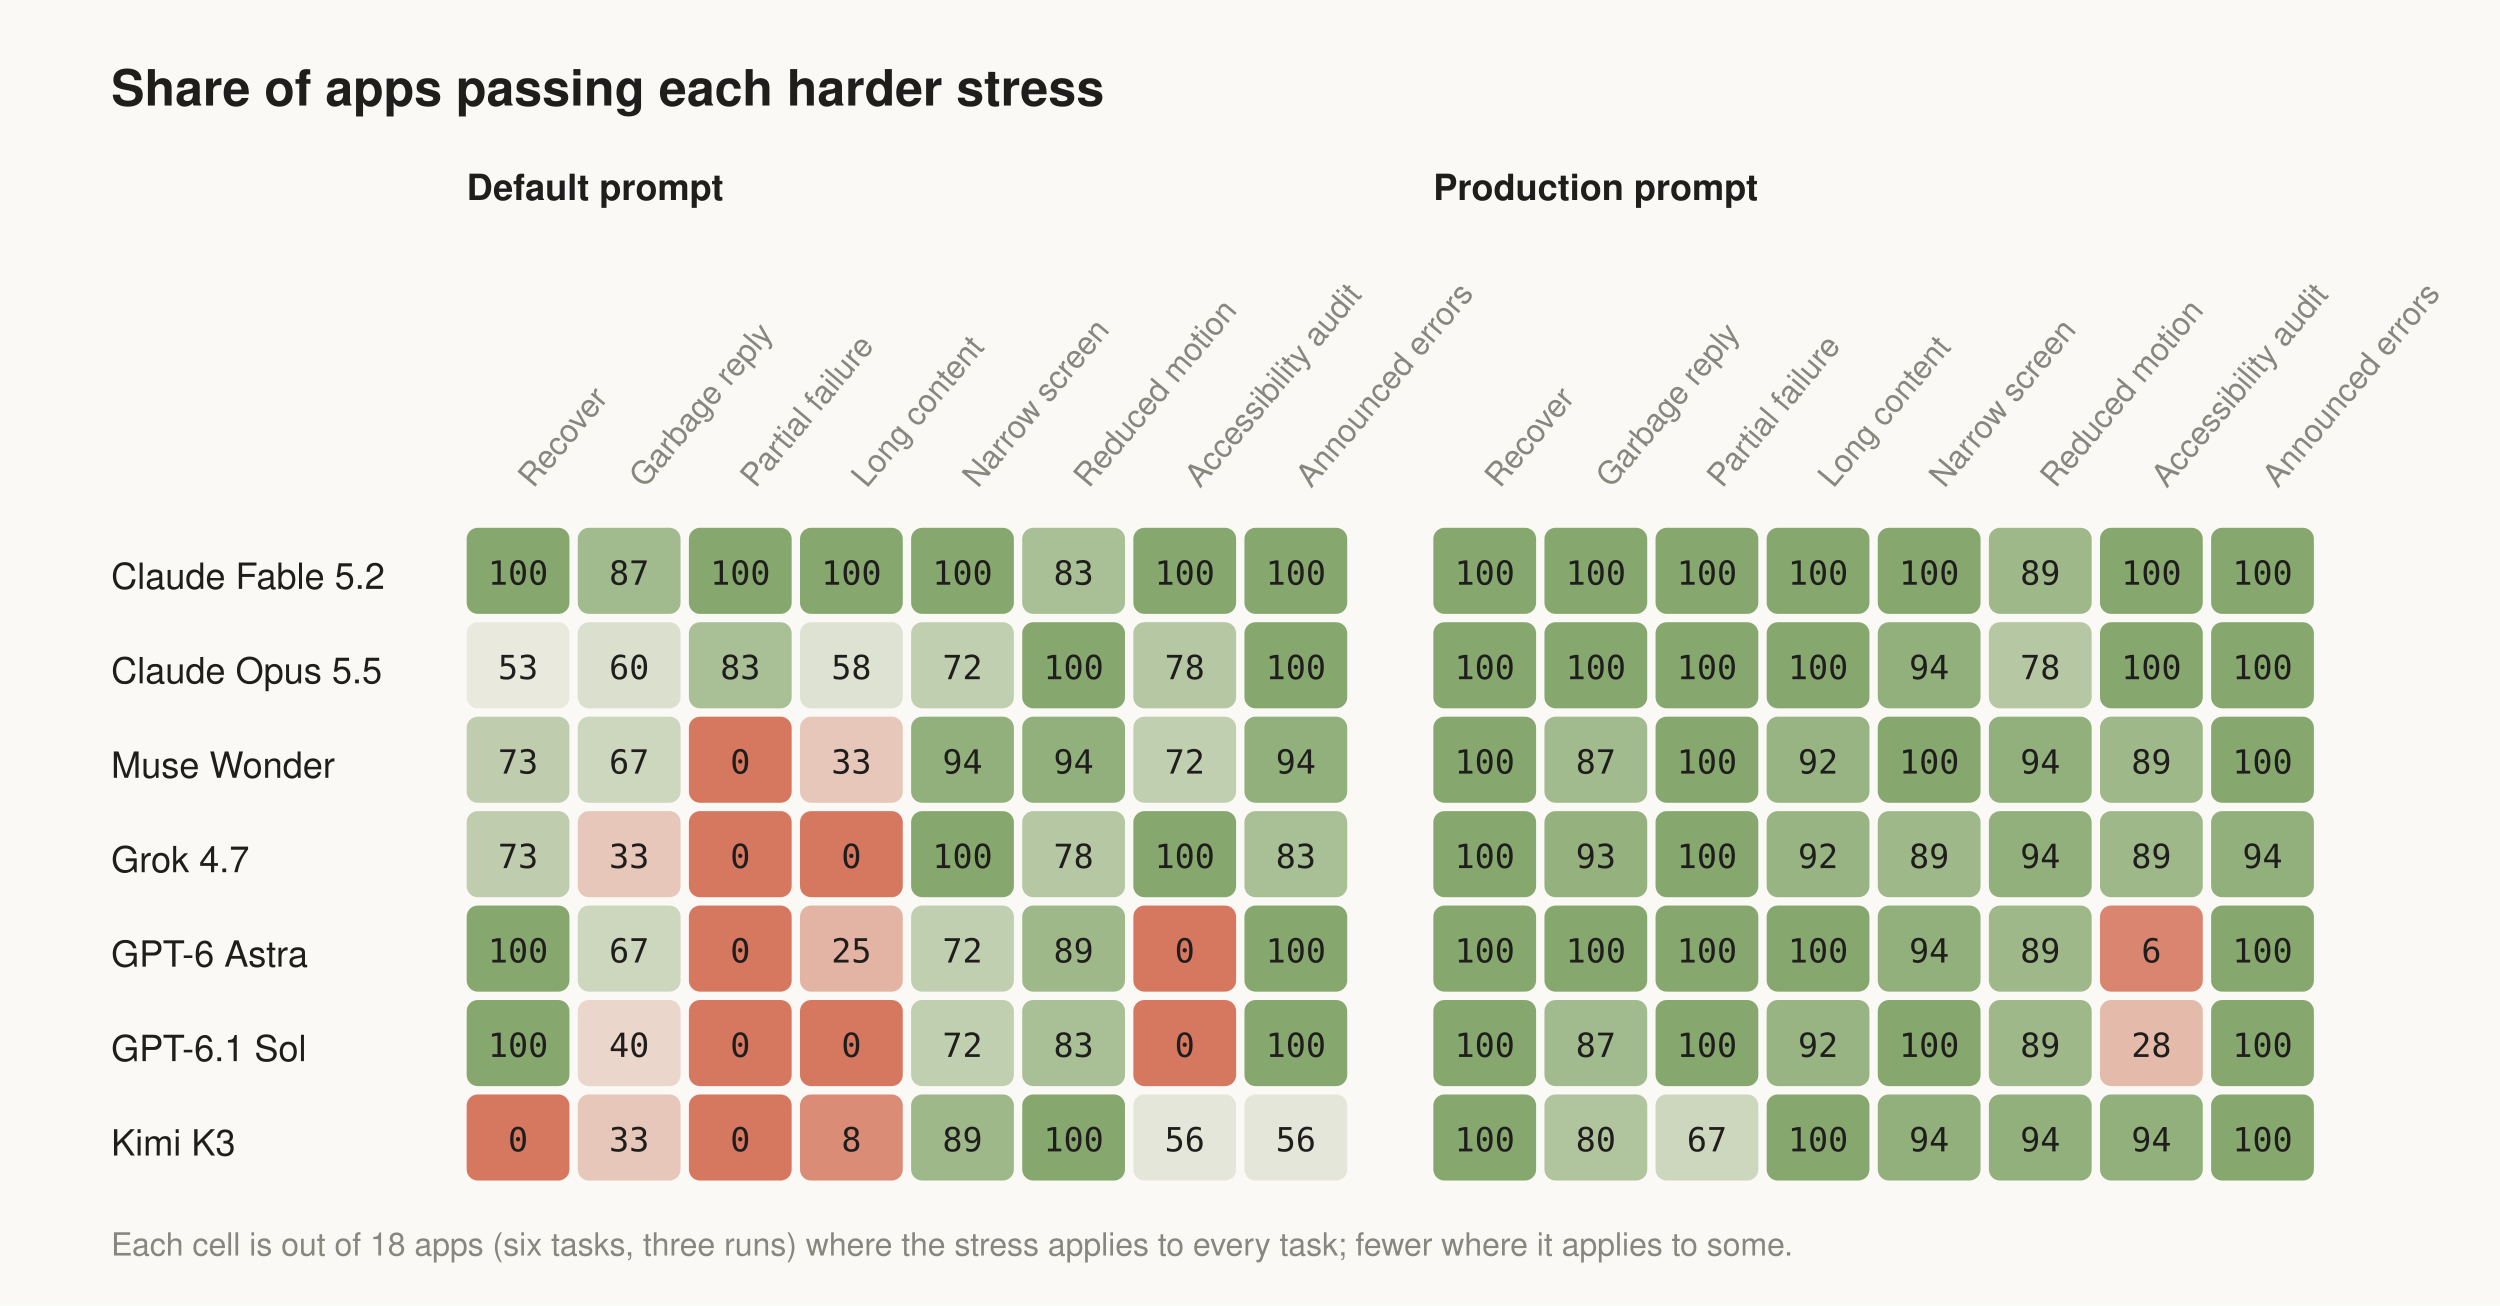
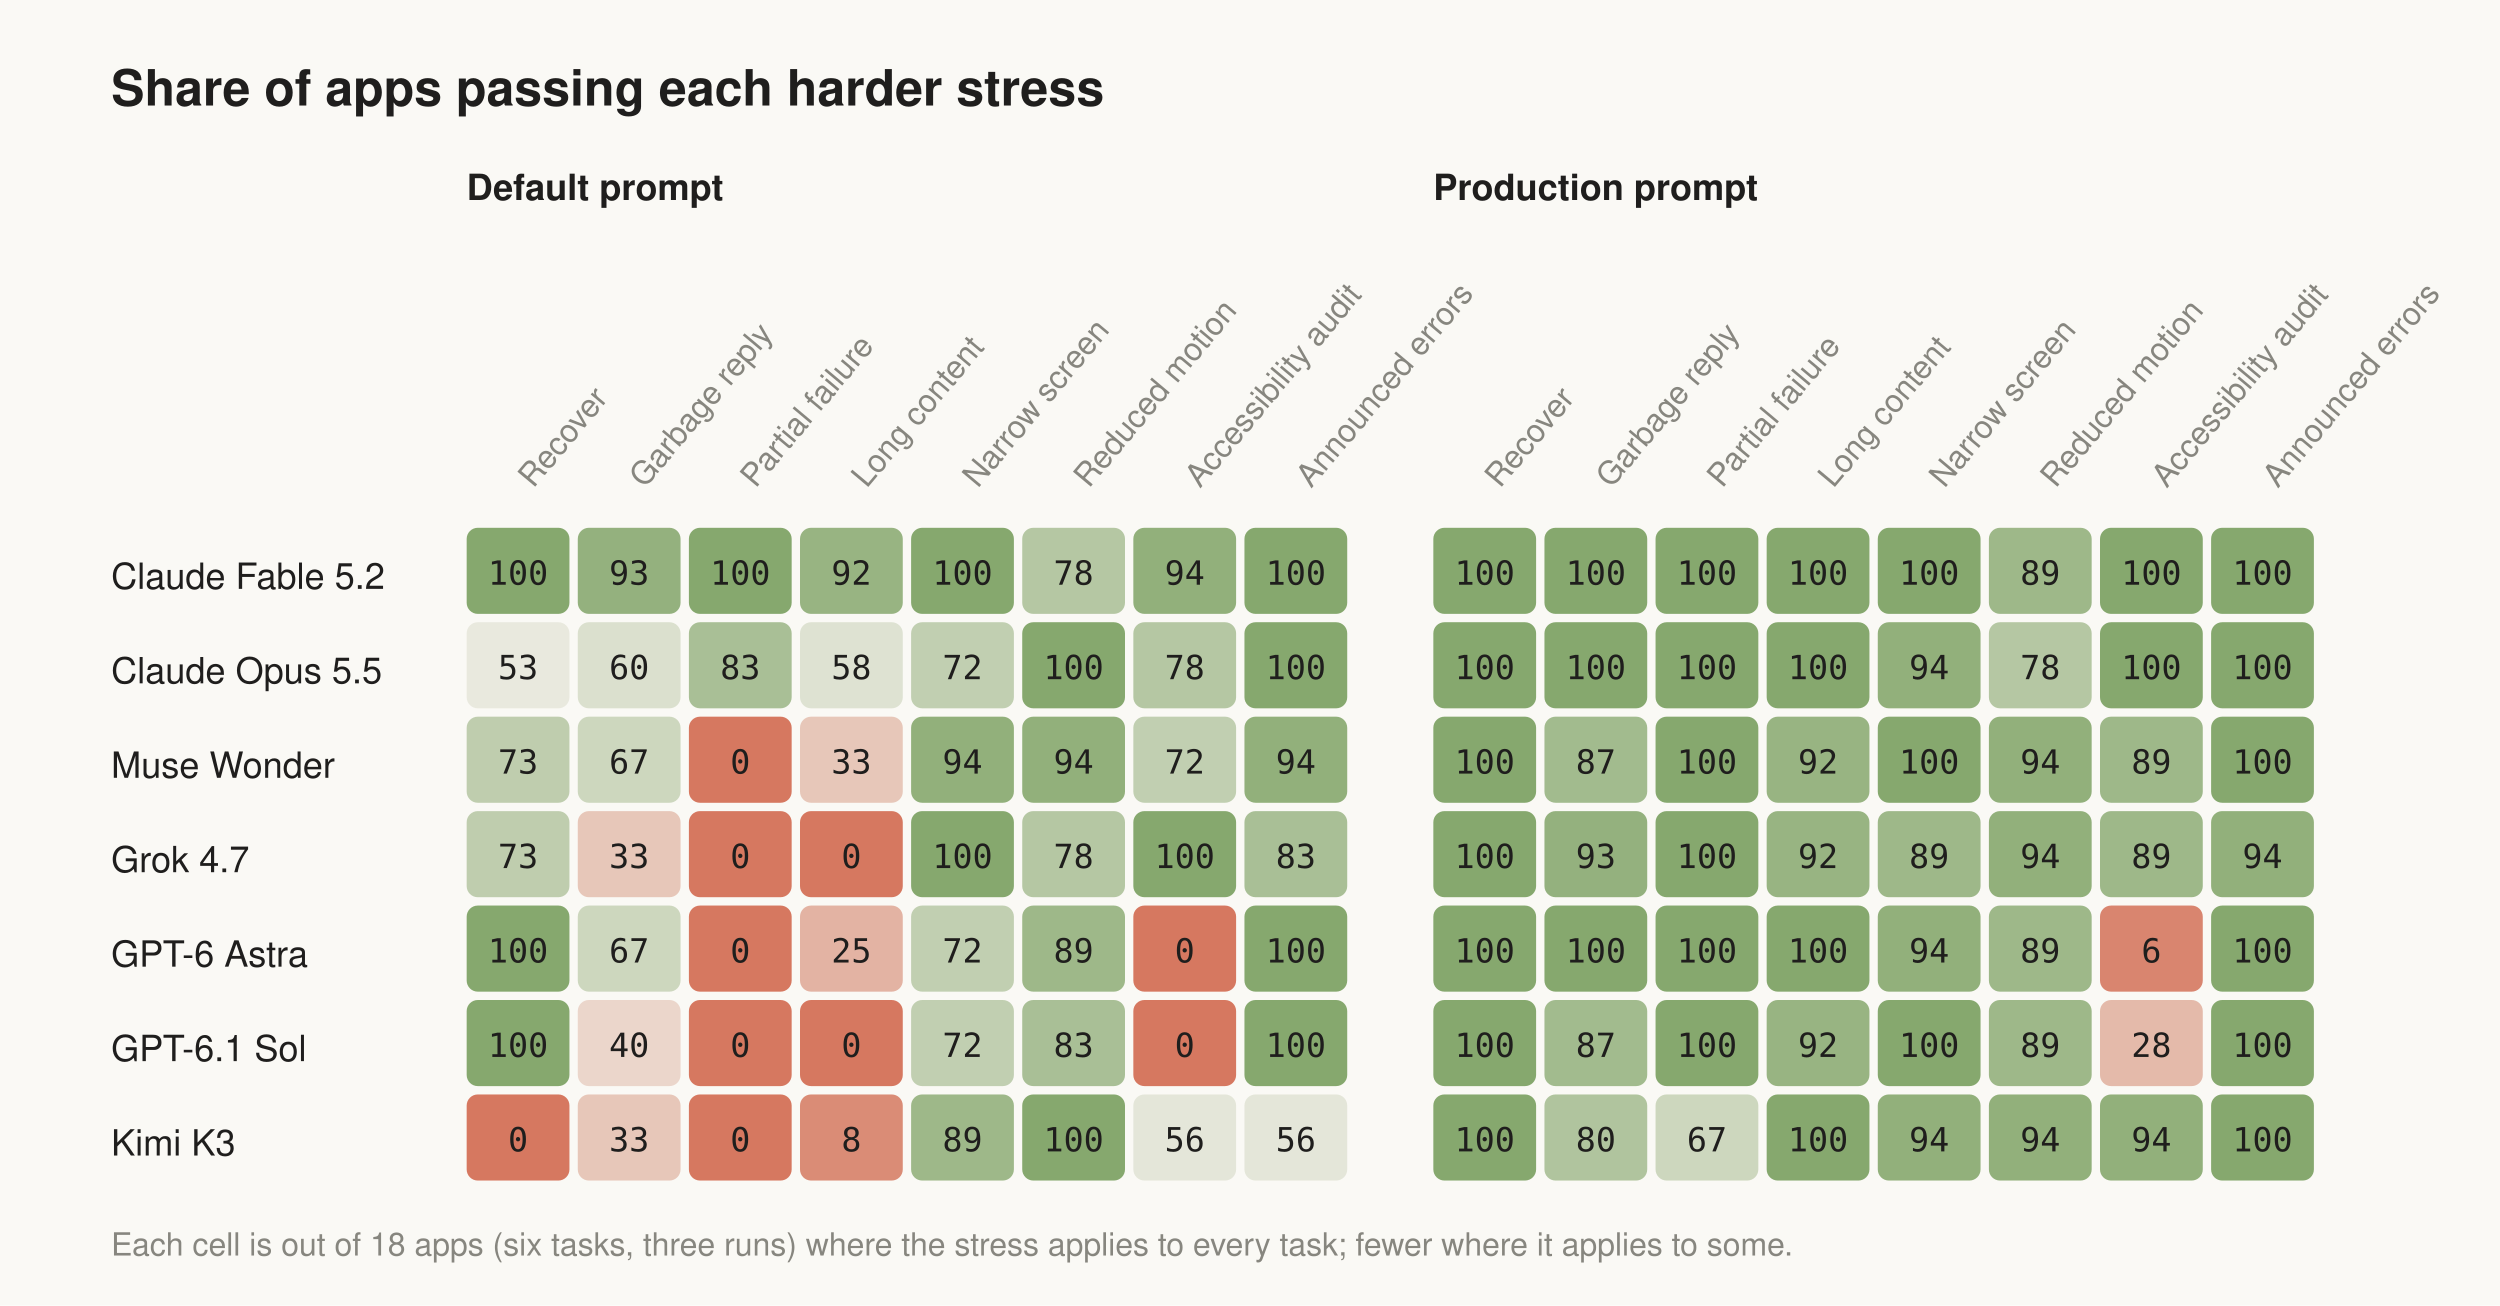
<svg xmlns="http://www.w3.org/2000/svg" viewBox="0 0 900 470" width="900" height="470">
  <rect width="900" height="470" fill="#faf9f5" />
  <defs>
    <marker id="a" viewBox="0 0 10 10" refX="9" refY="5" markerWidth="7" markerHeight="7" orient="auto">
      <path d="M0,0 L10,5 L0,10 z" fill="#1f1e1d" />
    </marker>
    <marker id="am" viewBox="0 0 10 10" refX="9" refY="5" markerWidth="7" markerHeight="7" orient="auto">
      <path d="M0,0 L10,5 L0,10 z" fill="#87867f" />
    </marker>
  </defs>
  <text x="40" y="38" font-size="18" fill="#1f1e1d" text-anchor="start" font-weight="600" font-family="ui-sans-serif,-apple-system,Helvetica,Arial,sans-serif">Share of apps passing each harder stress</text>
  <text x="168" y="72" font-size="13" fill="#1f1e1d" text-anchor="start" font-weight="600" font-family="ui-sans-serif,-apple-system,Helvetica,Arial,sans-serif">Default prompt</text>
  <text transform="translate(192.0,176) rotate(-50)" font-size="11.5" fill="#87867f" font-family="ui-sans-serif,-apple-system,Helvetica,Arial,sans-serif">Recover</text>
  <text transform="translate(232.0,176) rotate(-50)" font-size="11.5" fill="#87867f" font-family="ui-sans-serif,-apple-system,Helvetica,Arial,sans-serif">Garbage reply</text>
  <text transform="translate(272.0,176) rotate(-50)" font-size="11.5" fill="#87867f" font-family="ui-sans-serif,-apple-system,Helvetica,Arial,sans-serif">Partial failure</text>
  <text transform="translate(312.0,176) rotate(-50)" font-size="11.5" fill="#87867f" font-family="ui-sans-serif,-apple-system,Helvetica,Arial,sans-serif">Long content</text>
  <text transform="translate(352.0,176) rotate(-50)" font-size="11.5" fill="#87867f" font-family="ui-sans-serif,-apple-system,Helvetica,Arial,sans-serif">Narrow screen</text>
  <text transform="translate(392.0,176) rotate(-50)" font-size="11.5" fill="#87867f" font-family="ui-sans-serif,-apple-system,Helvetica,Arial,sans-serif">Reduced motion</text>
  <text transform="translate(432.0,176) rotate(-50)" font-size="11.5" fill="#87867f" font-family="ui-sans-serif,-apple-system,Helvetica,Arial,sans-serif">Accessibility audit</text>
  <text transform="translate(472.0,176) rotate(-50)" font-size="11.5" fill="#87867f" font-family="ui-sans-serif,-apple-system,Helvetica,Arial,sans-serif">Announced errors</text>
  <text x="40" y="212" font-size="13" fill="#1f1e1d" text-anchor="start" font-weight="500" font-family="ui-sans-serif,-apple-system,Helvetica,Arial,sans-serif">Claude Fable 5.2</text>
  <rect x="168" y="190" width="37" height="31" rx="4" fill="#86a86e" />
  <text x="186.5" y="210.5" font-size="12" fill="#1f1e1d" text-anchor="middle" font-weight="400" font-family="ui-monospace,SFMono-Regular,Menlo,monospace">100</text>
-   <rect x="208" y="190" width="37" height="31" rx="4" fill="#a2bb8e" />
-   <text x="226.5" y="210.5" font-size="12" fill="#1f1e1d" text-anchor="middle" font-weight="400" font-family="ui-monospace,SFMono-Regular,Menlo,monospace">87</text>
+   <rect x="208" y="190" width="37" height="31" rx="4" fill="#94b17e" />
+   <text x="226.5" y="210.5" font-size="12" fill="#1f1e1d" text-anchor="middle" font-weight="400" font-family="ui-monospace,SFMono-Regular,Menlo,monospace">93</text>
  <rect x="248" y="190" width="37" height="31" rx="4" fill="#86a86e" />
  <text x="266.5" y="210.5" font-size="12" fill="#1f1e1d" text-anchor="middle" font-weight="400" font-family="ui-monospace,SFMono-Regular,Menlo,monospace">100</text>
-   <rect x="288" y="190" width="37" height="31" rx="4" fill="#86a86e" />
-   <text x="306.5" y="210.5" font-size="12" fill="#1f1e1d" text-anchor="middle" font-weight="400" font-family="ui-monospace,SFMono-Regular,Menlo,monospace">100</text>
+   <rect x="288" y="190" width="37" height="31" rx="4" fill="#98b482" />
+   <text x="306.5" y="210.5" font-size="12" fill="#1f1e1d" text-anchor="middle" font-weight="400" font-family="ui-monospace,SFMono-Regular,Menlo,monospace">92</text>
  <rect x="328" y="190" width="37" height="31" rx="4" fill="#86a86e" />
  <text x="346.5" y="210.5" font-size="12" fill="#1f1e1d" text-anchor="middle" font-weight="400" font-family="ui-monospace,SFMono-Regular,Menlo,monospace">100</text>
-   <rect x="368" y="190" width="37" height="31" rx="4" fill="#a9bf96" />
-   <text x="386.5" y="210.5" font-size="12" fill="#1f1e1d" text-anchor="middle" font-weight="400" font-family="ui-monospace,SFMono-Regular,Menlo,monospace">83</text>
-   <rect x="408" y="190" width="37" height="31" rx="4" fill="#86a86e" />
-   <text x="426.5" y="210.5" font-size="12" fill="#1f1e1d" text-anchor="middle" font-weight="400" font-family="ui-monospace,SFMono-Regular,Menlo,monospace">100</text>
+   <rect x="368" y="190" width="37" height="31" rx="4" fill="#b5c7a3" />
+   <text x="386.5" y="210.5" font-size="12" fill="#1f1e1d" text-anchor="middle" font-weight="400" font-family="ui-monospace,SFMono-Regular,Menlo,monospace">78</text>
+   <rect x="408" y="190" width="37" height="31" rx="4" fill="#92b07b" />
+   <text x="426.5" y="210.5" font-size="12" fill="#1f1e1d" text-anchor="middle" font-weight="400" font-family="ui-monospace,SFMono-Regular,Menlo,monospace">94</text>
  <rect x="448" y="190" width="37" height="31" rx="4" fill="#86a86e" />
  <text x="466.5" y="210.5" font-size="12" fill="#1f1e1d" text-anchor="middle" font-weight="400" font-family="ui-monospace,SFMono-Regular,Menlo,monospace">100</text>
  <text x="40" y="246" font-size="13" fill="#1f1e1d" text-anchor="start" font-weight="500" font-family="ui-sans-serif,-apple-system,Helvetica,Arial,sans-serif">Claude Opus 5.5</text>
  <rect x="168" y="224" width="37" height="31" rx="4" fill="#e9e9de" />
  <text x="186.5" y="244.5" font-size="12" fill="#1f1e1d" text-anchor="middle" font-weight="400" font-family="ui-monospace,SFMono-Regular,Menlo,monospace">53</text>
  <rect x="208" y="224" width="37" height="31" rx="4" fill="#dbe0ce" />
  <text x="226.5" y="244.5" font-size="12" fill="#1f1e1d" text-anchor="middle" font-weight="400" font-family="ui-monospace,SFMono-Regular,Menlo,monospace">60</text>
  <rect x="248" y="224" width="37" height="31" rx="4" fill="#a9bf96" />
  <text x="266.5" y="244.5" font-size="12" fill="#1f1e1d" text-anchor="middle" font-weight="400" font-family="ui-monospace,SFMono-Regular,Menlo,monospace">83</text>
  <rect x="288" y="224" width="37" height="31" rx="4" fill="#dee2d2" />
  <text x="306.5" y="244.5" font-size="12" fill="#1f1e1d" text-anchor="middle" font-weight="400" font-family="ui-monospace,SFMono-Regular,Menlo,monospace">58</text>
  <rect x="328" y="224" width="37" height="31" rx="4" fill="#c1cfb1" />
  <text x="346.5" y="244.5" font-size="12" fill="#1f1e1d" text-anchor="middle" font-weight="400" font-family="ui-monospace,SFMono-Regular,Menlo,monospace">72</text>
  <rect x="368" y="224" width="37" height="31" rx="4" fill="#86a86e" />
  <text x="386.5" y="244.5" font-size="12" fill="#1f1e1d" text-anchor="middle" font-weight="400" font-family="ui-monospace,SFMono-Regular,Menlo,monospace">100</text>
  <rect x="408" y="224" width="37" height="31" rx="4" fill="#b5c7a3" />
  <text x="426.5" y="244.5" font-size="12" fill="#1f1e1d" text-anchor="middle" font-weight="400" font-family="ui-monospace,SFMono-Regular,Menlo,monospace">78</text>
  <rect x="448" y="224" width="37" height="31" rx="4" fill="#86a86e" />
  <text x="466.5" y="244.5" font-size="12" fill="#1f1e1d" text-anchor="middle" font-weight="400" font-family="ui-monospace,SFMono-Regular,Menlo,monospace">100</text>
  <text x="40" y="280" font-size="13" fill="#1f1e1d" text-anchor="start" font-weight="500" font-family="ui-sans-serif,-apple-system,Helvetica,Arial,sans-serif">Muse Wonder</text>
  <rect x="168" y="258" width="37" height="31" rx="4" fill="#bfcdae" />
  <text x="186.5" y="278.5" font-size="12" fill="#1f1e1d" text-anchor="middle" font-weight="400" font-family="ui-monospace,SFMono-Regular,Menlo,monospace">73</text>
  <rect x="208" y="258" width="37" height="31" rx="4" fill="#cdd7be" />
  <text x="226.5" y="278.5" font-size="12" fill="#1f1e1d" text-anchor="middle" font-weight="400" font-family="ui-monospace,SFMono-Regular,Menlo,monospace">67</text>
  <rect x="248" y="258" width="37" height="31" rx="4" fill="#d67860" />
  <text x="266.5" y="278.5" font-size="12" fill="#1f1e1d" text-anchor="middle" font-weight="400" font-family="ui-monospace,SFMono-Regular,Menlo,monospace">0</text>
  <rect x="288" y="258" width="37" height="31" rx="4" fill="#e7c7b9" />
  <text x="306.5" y="278.5" font-size="12" fill="#1f1e1d" text-anchor="middle" font-weight="400" font-family="ui-monospace,SFMono-Regular,Menlo,monospace">33</text>
  <rect x="328" y="258" width="37" height="31" rx="4" fill="#92b07b" />
  <text x="346.5" y="278.5" font-size="12" fill="#1f1e1d" text-anchor="middle" font-weight="400" font-family="ui-monospace,SFMono-Regular,Menlo,monospace">94</text>
  <rect x="368" y="258" width="37" height="31" rx="4" fill="#92b07b" />
  <text x="386.5" y="278.5" font-size="12" fill="#1f1e1d" text-anchor="middle" font-weight="400" font-family="ui-monospace,SFMono-Regular,Menlo,monospace">94</text>
  <rect x="408" y="258" width="37" height="31" rx="4" fill="#c1cfb1" />
  <text x="426.5" y="278.5" font-size="12" fill="#1f1e1d" text-anchor="middle" font-weight="400" font-family="ui-monospace,SFMono-Regular,Menlo,monospace">72</text>
  <rect x="448" y="258" width="37" height="31" rx="4" fill="#92b07b" />
  <text x="466.5" y="278.5" font-size="12" fill="#1f1e1d" text-anchor="middle" font-weight="400" font-family="ui-monospace,SFMono-Regular,Menlo,monospace">94</text>
  <text x="40" y="314" font-size="13" fill="#1f1e1d" text-anchor="start" font-weight="500" font-family="ui-sans-serif,-apple-system,Helvetica,Arial,sans-serif">Grok 4.7</text>
  <rect x="168" y="292" width="37" height="31" rx="4" fill="#bfcdae" />
  <text x="186.5" y="312.5" font-size="12" fill="#1f1e1d" text-anchor="middle" font-weight="400" font-family="ui-monospace,SFMono-Regular,Menlo,monospace">73</text>
  <rect x="208" y="292" width="37" height="31" rx="4" fill="#e7c7b9" />
  <text x="226.5" y="312.5" font-size="12" fill="#1f1e1d" text-anchor="middle" font-weight="400" font-family="ui-monospace,SFMono-Regular,Menlo,monospace">33</text>
  <rect x="248" y="292" width="37" height="31" rx="4" fill="#d67860" />
  <text x="266.5" y="312.5" font-size="12" fill="#1f1e1d" text-anchor="middle" font-weight="400" font-family="ui-monospace,SFMono-Regular,Menlo,monospace">0</text>
  <rect x="288" y="292" width="37" height="31" rx="4" fill="#d67860" />
  <text x="306.5" y="312.5" font-size="12" fill="#1f1e1d" text-anchor="middle" font-weight="400" font-family="ui-monospace,SFMono-Regular,Menlo,monospace">0</text>
  <rect x="328" y="292" width="37" height="31" rx="4" fill="#86a86e" />
  <text x="346.5" y="312.5" font-size="12" fill="#1f1e1d" text-anchor="middle" font-weight="400" font-family="ui-monospace,SFMono-Regular,Menlo,monospace">100</text>
  <rect x="368" y="292" width="37" height="31" rx="4" fill="#b5c7a3" />
  <text x="386.5" y="312.5" font-size="12" fill="#1f1e1d" text-anchor="middle" font-weight="400" font-family="ui-monospace,SFMono-Regular,Menlo,monospace">78</text>
  <rect x="408" y="292" width="37" height="31" rx="4" fill="#86a86e" />
  <text x="426.5" y="312.5" font-size="12" fill="#1f1e1d" text-anchor="middle" font-weight="400" font-family="ui-monospace,SFMono-Regular,Menlo,monospace">100</text>
  <rect x="448" y="292" width="37" height="31" rx="4" fill="#a9bf96" />
  <text x="466.5" y="312.5" font-size="12" fill="#1f1e1d" text-anchor="middle" font-weight="400" font-family="ui-monospace,SFMono-Regular,Menlo,monospace">83</text>
  <text x="40" y="348" font-size="13" fill="#1f1e1d" text-anchor="start" font-weight="500" font-family="ui-sans-serif,-apple-system,Helvetica,Arial,sans-serif">GPT-6 Astra</text>
  <rect x="168" y="326" width="37" height="31" rx="4" fill="#86a86e" />
  <text x="186.5" y="346.5" font-size="12" fill="#1f1e1d" text-anchor="middle" font-weight="400" font-family="ui-monospace,SFMono-Regular,Menlo,monospace">100</text>
  <rect x="208" y="326" width="37" height="31" rx="4" fill="#cdd7be" />
  <text x="226.5" y="346.5" font-size="12" fill="#1f1e1d" text-anchor="middle" font-weight="400" font-family="ui-monospace,SFMono-Regular,Menlo,monospace">67</text>
  <rect x="248" y="326" width="37" height="31" rx="4" fill="#d67860" />
  <text x="266.5" y="346.5" font-size="12" fill="#1f1e1d" text-anchor="middle" font-weight="400" font-family="ui-monospace,SFMono-Regular,Menlo,monospace">0</text>
  <rect x="288" y="326" width="37" height="31" rx="4" fill="#e3b3a3" />
  <text x="306.5" y="346.5" font-size="12" fill="#1f1e1d" text-anchor="middle" font-weight="400" font-family="ui-monospace,SFMono-Regular,Menlo,monospace">25</text>
  <rect x="328" y="326" width="37" height="31" rx="4" fill="#c1cfb1" />
  <text x="346.5" y="346.5" font-size="12" fill="#1f1e1d" text-anchor="middle" font-weight="400" font-family="ui-monospace,SFMono-Regular,Menlo,monospace">72</text>
  <rect x="368" y="326" width="37" height="31" rx="4" fill="#9eb889" />
  <text x="386.5" y="346.5" font-size="12" fill="#1f1e1d" text-anchor="middle" font-weight="400" font-family="ui-monospace,SFMono-Regular,Menlo,monospace">89</text>
  <rect x="408" y="326" width="37" height="31" rx="4" fill="#d67860" />
  <text x="426.5" y="346.5" font-size="12" fill="#1f1e1d" text-anchor="middle" font-weight="400" font-family="ui-monospace,SFMono-Regular,Menlo,monospace">0</text>
  <rect x="448" y="326" width="37" height="31" rx="4" fill="#86a86e" />
  <text x="466.5" y="346.5" font-size="12" fill="#1f1e1d" text-anchor="middle" font-weight="400" font-family="ui-monospace,SFMono-Regular,Menlo,monospace">100</text>
  <text x="40" y="382" font-size="13" fill="#1f1e1d" text-anchor="start" font-weight="500" font-family="ui-sans-serif,-apple-system,Helvetica,Arial,sans-serif">GPT-6.1 Sol</text>
  <rect x="168" y="360" width="37" height="31" rx="4" fill="#86a86e" />
  <text x="186.5" y="380.5" font-size="12" fill="#1f1e1d" text-anchor="middle" font-weight="400" font-family="ui-monospace,SFMono-Regular,Menlo,monospace">100</text>
  <rect x="208" y="360" width="37" height="31" rx="4" fill="#ebd6cb" />
  <text x="226.5" y="380.5" font-size="12" fill="#1f1e1d" text-anchor="middle" font-weight="400" font-family="ui-monospace,SFMono-Regular,Menlo,monospace">40</text>
  <rect x="248" y="360" width="37" height="31" rx="4" fill="#d67860" />
  <text x="266.5" y="380.5" font-size="12" fill="#1f1e1d" text-anchor="middle" font-weight="400" font-family="ui-monospace,SFMono-Regular,Menlo,monospace">0</text>
  <rect x="288" y="360" width="37" height="31" rx="4" fill="#d67860" />
  <text x="306.5" y="380.5" font-size="12" fill="#1f1e1d" text-anchor="middle" font-weight="400" font-family="ui-monospace,SFMono-Regular,Menlo,monospace">0</text>
  <rect x="328" y="360" width="37" height="31" rx="4" fill="#c1cfb1" />
  <text x="346.5" y="380.5" font-size="12" fill="#1f1e1d" text-anchor="middle" font-weight="400" font-family="ui-monospace,SFMono-Regular,Menlo,monospace">72</text>
  <rect x="368" y="360" width="37" height="31" rx="4" fill="#a9bf96" />
  <text x="386.5" y="380.5" font-size="12" fill="#1f1e1d" text-anchor="middle" font-weight="400" font-family="ui-monospace,SFMono-Regular,Menlo,monospace">83</text>
  <rect x="408" y="360" width="37" height="31" rx="4" fill="#d67860" />
  <text x="426.5" y="380.5" font-size="12" fill="#1f1e1d" text-anchor="middle" font-weight="400" font-family="ui-monospace,SFMono-Regular,Menlo,monospace">0</text>
  <rect x="448" y="360" width="37" height="31" rx="4" fill="#86a86e" />
  <text x="466.5" y="380.5" font-size="12" fill="#1f1e1d" text-anchor="middle" font-weight="400" font-family="ui-monospace,SFMono-Regular,Menlo,monospace">100</text>
  <text x="40" y="416" font-size="13" fill="#1f1e1d" text-anchor="start" font-weight="500" font-family="ui-sans-serif,-apple-system,Helvetica,Arial,sans-serif">Kimi K3</text>
  <rect x="168" y="394" width="37" height="31" rx="4" fill="#d67860" />
  <text x="186.5" y="414.5" font-size="12" fill="#1f1e1d" text-anchor="middle" font-weight="400" font-family="ui-monospace,SFMono-Regular,Menlo,monospace">0</text>
  <rect x="208" y="394" width="37" height="31" rx="4" fill="#e7c7b9" />
  <text x="226.5" y="414.5" font-size="12" fill="#1f1e1d" text-anchor="middle" font-weight="400" font-family="ui-monospace,SFMono-Regular,Menlo,monospace">33</text>
  <rect x="248" y="394" width="37" height="31" rx="4" fill="#d67860" />
  <text x="266.5" y="414.5" font-size="12" fill="#1f1e1d" text-anchor="middle" font-weight="400" font-family="ui-monospace,SFMono-Regular,Menlo,monospace">0</text>
  <rect x="288" y="394" width="37" height="31" rx="4" fill="#da8c76" />
  <text x="306.5" y="414.5" font-size="12" fill="#1f1e1d" text-anchor="middle" font-weight="400" font-family="ui-monospace,SFMono-Regular,Menlo,monospace">8</text>
  <rect x="328" y="394" width="37" height="31" rx="4" fill="#9eb889" />
  <text x="346.5" y="414.5" font-size="12" fill="#1f1e1d" text-anchor="middle" font-weight="400" font-family="ui-monospace,SFMono-Regular,Menlo,monospace">89</text>
  <rect x="368" y="394" width="37" height="31" rx="4" fill="#86a86e" />
  <text x="386.5" y="414.5" font-size="12" fill="#1f1e1d" text-anchor="middle" font-weight="400" font-family="ui-monospace,SFMono-Regular,Menlo,monospace">100</text>
  <rect x="408" y="394" width="37" height="31" rx="4" fill="#e4e6d9" />
  <text x="426.5" y="414.5" font-size="12" fill="#1f1e1d" text-anchor="middle" font-weight="400" font-family="ui-monospace,SFMono-Regular,Menlo,monospace">56</text>
  <rect x="448" y="394" width="37" height="31" rx="4" fill="#e4e6d9" />
  <text x="466.5" y="414.5" font-size="12" fill="#1f1e1d" text-anchor="middle" font-weight="400" font-family="ui-monospace,SFMono-Regular,Menlo,monospace">56</text>
  <text x="516" y="72" font-size="13" fill="#1f1e1d" text-anchor="start" font-weight="600" font-family="ui-sans-serif,-apple-system,Helvetica,Arial,sans-serif">Production prompt</text>
  <text transform="translate(540.0,176) rotate(-50)" font-size="11.5" fill="#87867f" font-family="ui-sans-serif,-apple-system,Helvetica,Arial,sans-serif">Recover</text>
  <text transform="translate(580.0,176) rotate(-50)" font-size="11.5" fill="#87867f" font-family="ui-sans-serif,-apple-system,Helvetica,Arial,sans-serif">Garbage reply</text>
  <text transform="translate(620.0,176) rotate(-50)" font-size="11.5" fill="#87867f" font-family="ui-sans-serif,-apple-system,Helvetica,Arial,sans-serif">Partial failure</text>
  <text transform="translate(660.0,176) rotate(-50)" font-size="11.5" fill="#87867f" font-family="ui-sans-serif,-apple-system,Helvetica,Arial,sans-serif">Long content</text>
  <text transform="translate(700.0,176) rotate(-50)" font-size="11.5" fill="#87867f" font-family="ui-sans-serif,-apple-system,Helvetica,Arial,sans-serif">Narrow screen</text>
  <text transform="translate(740.0,176) rotate(-50)" font-size="11.5" fill="#87867f" font-family="ui-sans-serif,-apple-system,Helvetica,Arial,sans-serif">Reduced motion</text>
  <text transform="translate(780.0,176) rotate(-50)" font-size="11.5" fill="#87867f" font-family="ui-sans-serif,-apple-system,Helvetica,Arial,sans-serif">Accessibility audit</text>
  <text transform="translate(820.0,176) rotate(-50)" font-size="11.5" fill="#87867f" font-family="ui-sans-serif,-apple-system,Helvetica,Arial,sans-serif">Announced errors</text>
  <rect x="516" y="190" width="37" height="31" rx="4" fill="#86a86e" />
  <text x="534.5" y="210.5" font-size="12" fill="#1f1e1d" text-anchor="middle" font-weight="400" font-family="ui-monospace,SFMono-Regular,Menlo,monospace">100</text>
  <rect x="556" y="190" width="37" height="31" rx="4" fill="#86a86e" />
  <text x="574.5" y="210.5" font-size="12" fill="#1f1e1d" text-anchor="middle" font-weight="400" font-family="ui-monospace,SFMono-Regular,Menlo,monospace">100</text>
  <rect x="596" y="190" width="37" height="31" rx="4" fill="#86a86e" />
  <text x="614.5" y="210.5" font-size="12" fill="#1f1e1d" text-anchor="middle" font-weight="400" font-family="ui-monospace,SFMono-Regular,Menlo,monospace">100</text>
  <rect x="636" y="190" width="37" height="31" rx="4" fill="#86a86e" />
  <text x="654.5" y="210.5" font-size="12" fill="#1f1e1d" text-anchor="middle" font-weight="400" font-family="ui-monospace,SFMono-Regular,Menlo,monospace">100</text>
  <rect x="676" y="190" width="37" height="31" rx="4" fill="#86a86e" />
  <text x="694.5" y="210.5" font-size="12" fill="#1f1e1d" text-anchor="middle" font-weight="400" font-family="ui-monospace,SFMono-Regular,Menlo,monospace">100</text>
  <rect x="716" y="190" width="37" height="31" rx="4" fill="#9eb889" />
  <text x="734.5" y="210.5" font-size="12" fill="#1f1e1d" text-anchor="middle" font-weight="400" font-family="ui-monospace,SFMono-Regular,Menlo,monospace">89</text>
  <rect x="756" y="190" width="37" height="31" rx="4" fill="#86a86e" />
  <text x="774.5" y="210.5" font-size="12" fill="#1f1e1d" text-anchor="middle" font-weight="400" font-family="ui-monospace,SFMono-Regular,Menlo,monospace">100</text>
  <rect x="796" y="190" width="37" height="31" rx="4" fill="#86a86e" />
  <text x="814.5" y="210.5" font-size="12" fill="#1f1e1d" text-anchor="middle" font-weight="400" font-family="ui-monospace,SFMono-Regular,Menlo,monospace">100</text>
  <rect x="516" y="224" width="37" height="31" rx="4" fill="#86a86e" />
  <text x="534.5" y="244.5" font-size="12" fill="#1f1e1d" text-anchor="middle" font-weight="400" font-family="ui-monospace,SFMono-Regular,Menlo,monospace">100</text>
  <rect x="556" y="224" width="37" height="31" rx="4" fill="#86a86e" />
  <text x="574.5" y="244.5" font-size="12" fill="#1f1e1d" text-anchor="middle" font-weight="400" font-family="ui-monospace,SFMono-Regular,Menlo,monospace">100</text>
  <rect x="596" y="224" width="37" height="31" rx="4" fill="#86a86e" />
  <text x="614.5" y="244.5" font-size="12" fill="#1f1e1d" text-anchor="middle" font-weight="400" font-family="ui-monospace,SFMono-Regular,Menlo,monospace">100</text>
  <rect x="636" y="224" width="37" height="31" rx="4" fill="#86a86e" />
  <text x="654.5" y="244.5" font-size="12" fill="#1f1e1d" text-anchor="middle" font-weight="400" font-family="ui-monospace,SFMono-Regular,Menlo,monospace">100</text>
  <rect x="676" y="224" width="37" height="31" rx="4" fill="#92b07b" />
  <text x="694.5" y="244.5" font-size="12" fill="#1f1e1d" text-anchor="middle" font-weight="400" font-family="ui-monospace,SFMono-Regular,Menlo,monospace">94</text>
  <rect x="716" y="224" width="37" height="31" rx="4" fill="#b5c7a3" />
  <text x="734.5" y="244.5" font-size="12" fill="#1f1e1d" text-anchor="middle" font-weight="400" font-family="ui-monospace,SFMono-Regular,Menlo,monospace">78</text>
  <rect x="756" y="224" width="37" height="31" rx="4" fill="#86a86e" />
  <text x="774.5" y="244.5" font-size="12" fill="#1f1e1d" text-anchor="middle" font-weight="400" font-family="ui-monospace,SFMono-Regular,Menlo,monospace">100</text>
  <rect x="796" y="224" width="37" height="31" rx="4" fill="#86a86e" />
  <text x="814.5" y="244.5" font-size="12" fill="#1f1e1d" text-anchor="middle" font-weight="400" font-family="ui-monospace,SFMono-Regular,Menlo,monospace">100</text>
  <rect x="516" y="258" width="37" height="31" rx="4" fill="#86a86e" />
  <text x="534.5" y="278.5" font-size="12" fill="#1f1e1d" text-anchor="middle" font-weight="400" font-family="ui-monospace,SFMono-Regular,Menlo,monospace">100</text>
  <rect x="556" y="258" width="37" height="31" rx="4" fill="#a2bb8e" />
  <text x="574.5" y="278.5" font-size="12" fill="#1f1e1d" text-anchor="middle" font-weight="400" font-family="ui-monospace,SFMono-Regular,Menlo,monospace">87</text>
  <rect x="596" y="258" width="37" height="31" rx="4" fill="#86a86e" />
  <text x="614.5" y="278.5" font-size="12" fill="#1f1e1d" text-anchor="middle" font-weight="400" font-family="ui-monospace,SFMono-Regular,Menlo,monospace">100</text>
  <rect x="636" y="258" width="37" height="31" rx="4" fill="#98b482" />
  <text x="654.5" y="278.5" font-size="12" fill="#1f1e1d" text-anchor="middle" font-weight="400" font-family="ui-monospace,SFMono-Regular,Menlo,monospace">92</text>
  <rect x="676" y="258" width="37" height="31" rx="4" fill="#86a86e" />
  <text x="694.5" y="278.5" font-size="12" fill="#1f1e1d" text-anchor="middle" font-weight="400" font-family="ui-monospace,SFMono-Regular,Menlo,monospace">100</text>
  <rect x="716" y="258" width="37" height="31" rx="4" fill="#92b07b" />
  <text x="734.5" y="278.5" font-size="12" fill="#1f1e1d" text-anchor="middle" font-weight="400" font-family="ui-monospace,SFMono-Regular,Menlo,monospace">94</text>
  <rect x="756" y="258" width="37" height="31" rx="4" fill="#9eb889" />
  <text x="774.5" y="278.5" font-size="12" fill="#1f1e1d" text-anchor="middle" font-weight="400" font-family="ui-monospace,SFMono-Regular,Menlo,monospace">89</text>
  <rect x="796" y="258" width="37" height="31" rx="4" fill="#86a86e" />
  <text x="814.5" y="278.5" font-size="12" fill="#1f1e1d" text-anchor="middle" font-weight="400" font-family="ui-monospace,SFMono-Regular,Menlo,monospace">100</text>
  <rect x="516" y="292" width="37" height="31" rx="4" fill="#86a86e" />
  <text x="534.5" y="312.5" font-size="12" fill="#1f1e1d" text-anchor="middle" font-weight="400" font-family="ui-monospace,SFMono-Regular,Menlo,monospace">100</text>
  <rect x="556" y="292" width="37" height="31" rx="4" fill="#94b17e" />
  <text x="574.5" y="312.5" font-size="12" fill="#1f1e1d" text-anchor="middle" font-weight="400" font-family="ui-monospace,SFMono-Regular,Menlo,monospace">93</text>
  <rect x="596" y="292" width="37" height="31" rx="4" fill="#86a86e" />
  <text x="614.5" y="312.5" font-size="12" fill="#1f1e1d" text-anchor="middle" font-weight="400" font-family="ui-monospace,SFMono-Regular,Menlo,monospace">100</text>
  <rect x="636" y="292" width="37" height="31" rx="4" fill="#98b482" />
  <text x="654.5" y="312.5" font-size="12" fill="#1f1e1d" text-anchor="middle" font-weight="400" font-family="ui-monospace,SFMono-Regular,Menlo,monospace">92</text>
  <rect x="676" y="292" width="37" height="31" rx="4" fill="#9eb889" />
  <text x="694.5" y="312.5" font-size="12" fill="#1f1e1d" text-anchor="middle" font-weight="400" font-family="ui-monospace,SFMono-Regular,Menlo,monospace">89</text>
  <rect x="716" y="292" width="37" height="31" rx="4" fill="#92b07b" />
  <text x="734.5" y="312.5" font-size="12" fill="#1f1e1d" text-anchor="middle" font-weight="400" font-family="ui-monospace,SFMono-Regular,Menlo,monospace">94</text>
  <rect x="756" y="292" width="37" height="31" rx="4" fill="#9eb889" />
  <text x="774.5" y="312.5" font-size="12" fill="#1f1e1d" text-anchor="middle" font-weight="400" font-family="ui-monospace,SFMono-Regular,Menlo,monospace">89</text>
  <rect x="796" y="292" width="37" height="31" rx="4" fill="#92b07b" />
  <text x="814.5" y="312.5" font-size="12" fill="#1f1e1d" text-anchor="middle" font-weight="400" font-family="ui-monospace,SFMono-Regular,Menlo,monospace">94</text>
  <rect x="516" y="326" width="37" height="31" rx="4" fill="#86a86e" />
  <text x="534.5" y="346.5" font-size="12" fill="#1f1e1d" text-anchor="middle" font-weight="400" font-family="ui-monospace,SFMono-Regular,Menlo,monospace">100</text>
  <rect x="556" y="326" width="37" height="31" rx="4" fill="#86a86e" />
  <text x="574.5" y="346.5" font-size="12" fill="#1f1e1d" text-anchor="middle" font-weight="400" font-family="ui-monospace,SFMono-Regular,Menlo,monospace">100</text>
  <rect x="596" y="326" width="37" height="31" rx="4" fill="#86a86e" />
  <text x="614.5" y="346.5" font-size="12" fill="#1f1e1d" text-anchor="middle" font-weight="400" font-family="ui-monospace,SFMono-Regular,Menlo,monospace">100</text>
  <rect x="636" y="326" width="37" height="31" rx="4" fill="#86a86e" />
  <text x="654.5" y="346.5" font-size="12" fill="#1f1e1d" text-anchor="middle" font-weight="400" font-family="ui-monospace,SFMono-Regular,Menlo,monospace">100</text>
  <rect x="676" y="326" width="37" height="31" rx="4" fill="#92b07b" />
  <text x="694.5" y="346.5" font-size="12" fill="#1f1e1d" text-anchor="middle" font-weight="400" font-family="ui-monospace,SFMono-Regular,Menlo,monospace">94</text>
  <rect x="716" y="326" width="37" height="31" rx="4" fill="#9eb889" />
  <text x="734.5" y="346.5" font-size="12" fill="#1f1e1d" text-anchor="middle" font-weight="400" font-family="ui-monospace,SFMono-Regular,Menlo,monospace">89</text>
  <rect x="756" y="326" width="37" height="31" rx="4" fill="#d9856f" />
  <text x="774.5" y="346.5" font-size="12" fill="#1f1e1d" text-anchor="middle" font-weight="400" font-family="ui-monospace,SFMono-Regular,Menlo,monospace">6</text>
  <rect x="796" y="326" width="37" height="31" rx="4" fill="#86a86e" />
  <text x="814.5" y="346.5" font-size="12" fill="#1f1e1d" text-anchor="middle" font-weight="400" font-family="ui-monospace,SFMono-Regular,Menlo,monospace">100</text>
  <rect x="516" y="360" width="37" height="31" rx="4" fill="#86a86e" />
  <text x="534.5" y="380.5" font-size="12" fill="#1f1e1d" text-anchor="middle" font-weight="400" font-family="ui-monospace,SFMono-Regular,Menlo,monospace">100</text>
  <rect x="556" y="360" width="37" height="31" rx="4" fill="#a2bb8e" />
  <text x="574.5" y="380.5" font-size="12" fill="#1f1e1d" text-anchor="middle" font-weight="400" font-family="ui-monospace,SFMono-Regular,Menlo,monospace">87</text>
  <rect x="596" y="360" width="37" height="31" rx="4" fill="#86a86e" />
  <text x="614.5" y="380.5" font-size="12" fill="#1f1e1d" text-anchor="middle" font-weight="400" font-family="ui-monospace,SFMono-Regular,Menlo,monospace">100</text>
  <rect x="636" y="360" width="37" height="31" rx="4" fill="#98b482" />
  <text x="654.5" y="380.5" font-size="12" fill="#1f1e1d" text-anchor="middle" font-weight="400" font-family="ui-monospace,SFMono-Regular,Menlo,monospace">92</text>
  <rect x="676" y="360" width="37" height="31" rx="4" fill="#86a86e" />
  <text x="694.5" y="380.5" font-size="12" fill="#1f1e1d" text-anchor="middle" font-weight="400" font-family="ui-monospace,SFMono-Regular,Menlo,monospace">100</text>
  <rect x="716" y="360" width="37" height="31" rx="4" fill="#9eb889" />
  <text x="734.5" y="380.5" font-size="12" fill="#1f1e1d" text-anchor="middle" font-weight="400" font-family="ui-monospace,SFMono-Regular,Menlo,monospace">89</text>
  <rect x="756" y="360" width="37" height="31" rx="4" fill="#e4baaa" />
  <text x="774.5" y="380.5" font-size="12" fill="#1f1e1d" text-anchor="middle" font-weight="400" font-family="ui-monospace,SFMono-Regular,Menlo,monospace">28</text>
  <rect x="796" y="360" width="37" height="31" rx="4" fill="#86a86e" />
  <text x="814.5" y="380.5" font-size="12" fill="#1f1e1d" text-anchor="middle" font-weight="400" font-family="ui-monospace,SFMono-Regular,Menlo,monospace">100</text>
  <rect x="516" y="394" width="37" height="31" rx="4" fill="#86a86e" />
  <text x="534.5" y="414.5" font-size="12" fill="#1f1e1d" text-anchor="middle" font-weight="400" font-family="ui-monospace,SFMono-Regular,Menlo,monospace">100</text>
  <rect x="556" y="394" width="37" height="31" rx="4" fill="#b0c49e" />
  <text x="574.5" y="414.5" font-size="12" fill="#1f1e1d" text-anchor="middle" font-weight="400" font-family="ui-monospace,SFMono-Regular,Menlo,monospace">80</text>
  <rect x="596" y="394" width="37" height="31" rx="4" fill="#cdd7be" />
  <text x="614.5" y="414.5" font-size="12" fill="#1f1e1d" text-anchor="middle" font-weight="400" font-family="ui-monospace,SFMono-Regular,Menlo,monospace">67</text>
  <rect x="636" y="394" width="37" height="31" rx="4" fill="#86a86e" />
  <text x="654.5" y="414.5" font-size="12" fill="#1f1e1d" text-anchor="middle" font-weight="400" font-family="ui-monospace,SFMono-Regular,Menlo,monospace">100</text>
  <rect x="676" y="394" width="37" height="31" rx="4" fill="#92b07b" />
  <text x="694.5" y="414.5" font-size="12" fill="#1f1e1d" text-anchor="middle" font-weight="400" font-family="ui-monospace,SFMono-Regular,Menlo,monospace">94</text>
  <rect x="716" y="394" width="37" height="31" rx="4" fill="#92b07b" />
  <text x="734.5" y="414.5" font-size="12" fill="#1f1e1d" text-anchor="middle" font-weight="400" font-family="ui-monospace,SFMono-Regular,Menlo,monospace">94</text>
  <rect x="756" y="394" width="37" height="31" rx="4" fill="#92b07b" />
  <text x="774.5" y="414.5" font-size="12" fill="#1f1e1d" text-anchor="middle" font-weight="400" font-family="ui-monospace,SFMono-Regular,Menlo,monospace">94</text>
  <rect x="796" y="394" width="37" height="31" rx="4" fill="#86a86e" />
  <text x="814.5" y="414.5" font-size="12" fill="#1f1e1d" text-anchor="middle" font-weight="400" font-family="ui-monospace,SFMono-Regular,Menlo,monospace">100</text>
  <text x="40" y="452" font-size="11.5" fill="#87867f" text-anchor="start" font-weight="400" font-family="ui-sans-serif,-apple-system,Helvetica,Arial,sans-serif">Each cell is out of 18 apps (six tasks, three runs) where the stress applies to every task; fewer where it applies to some.</text>
</svg>
